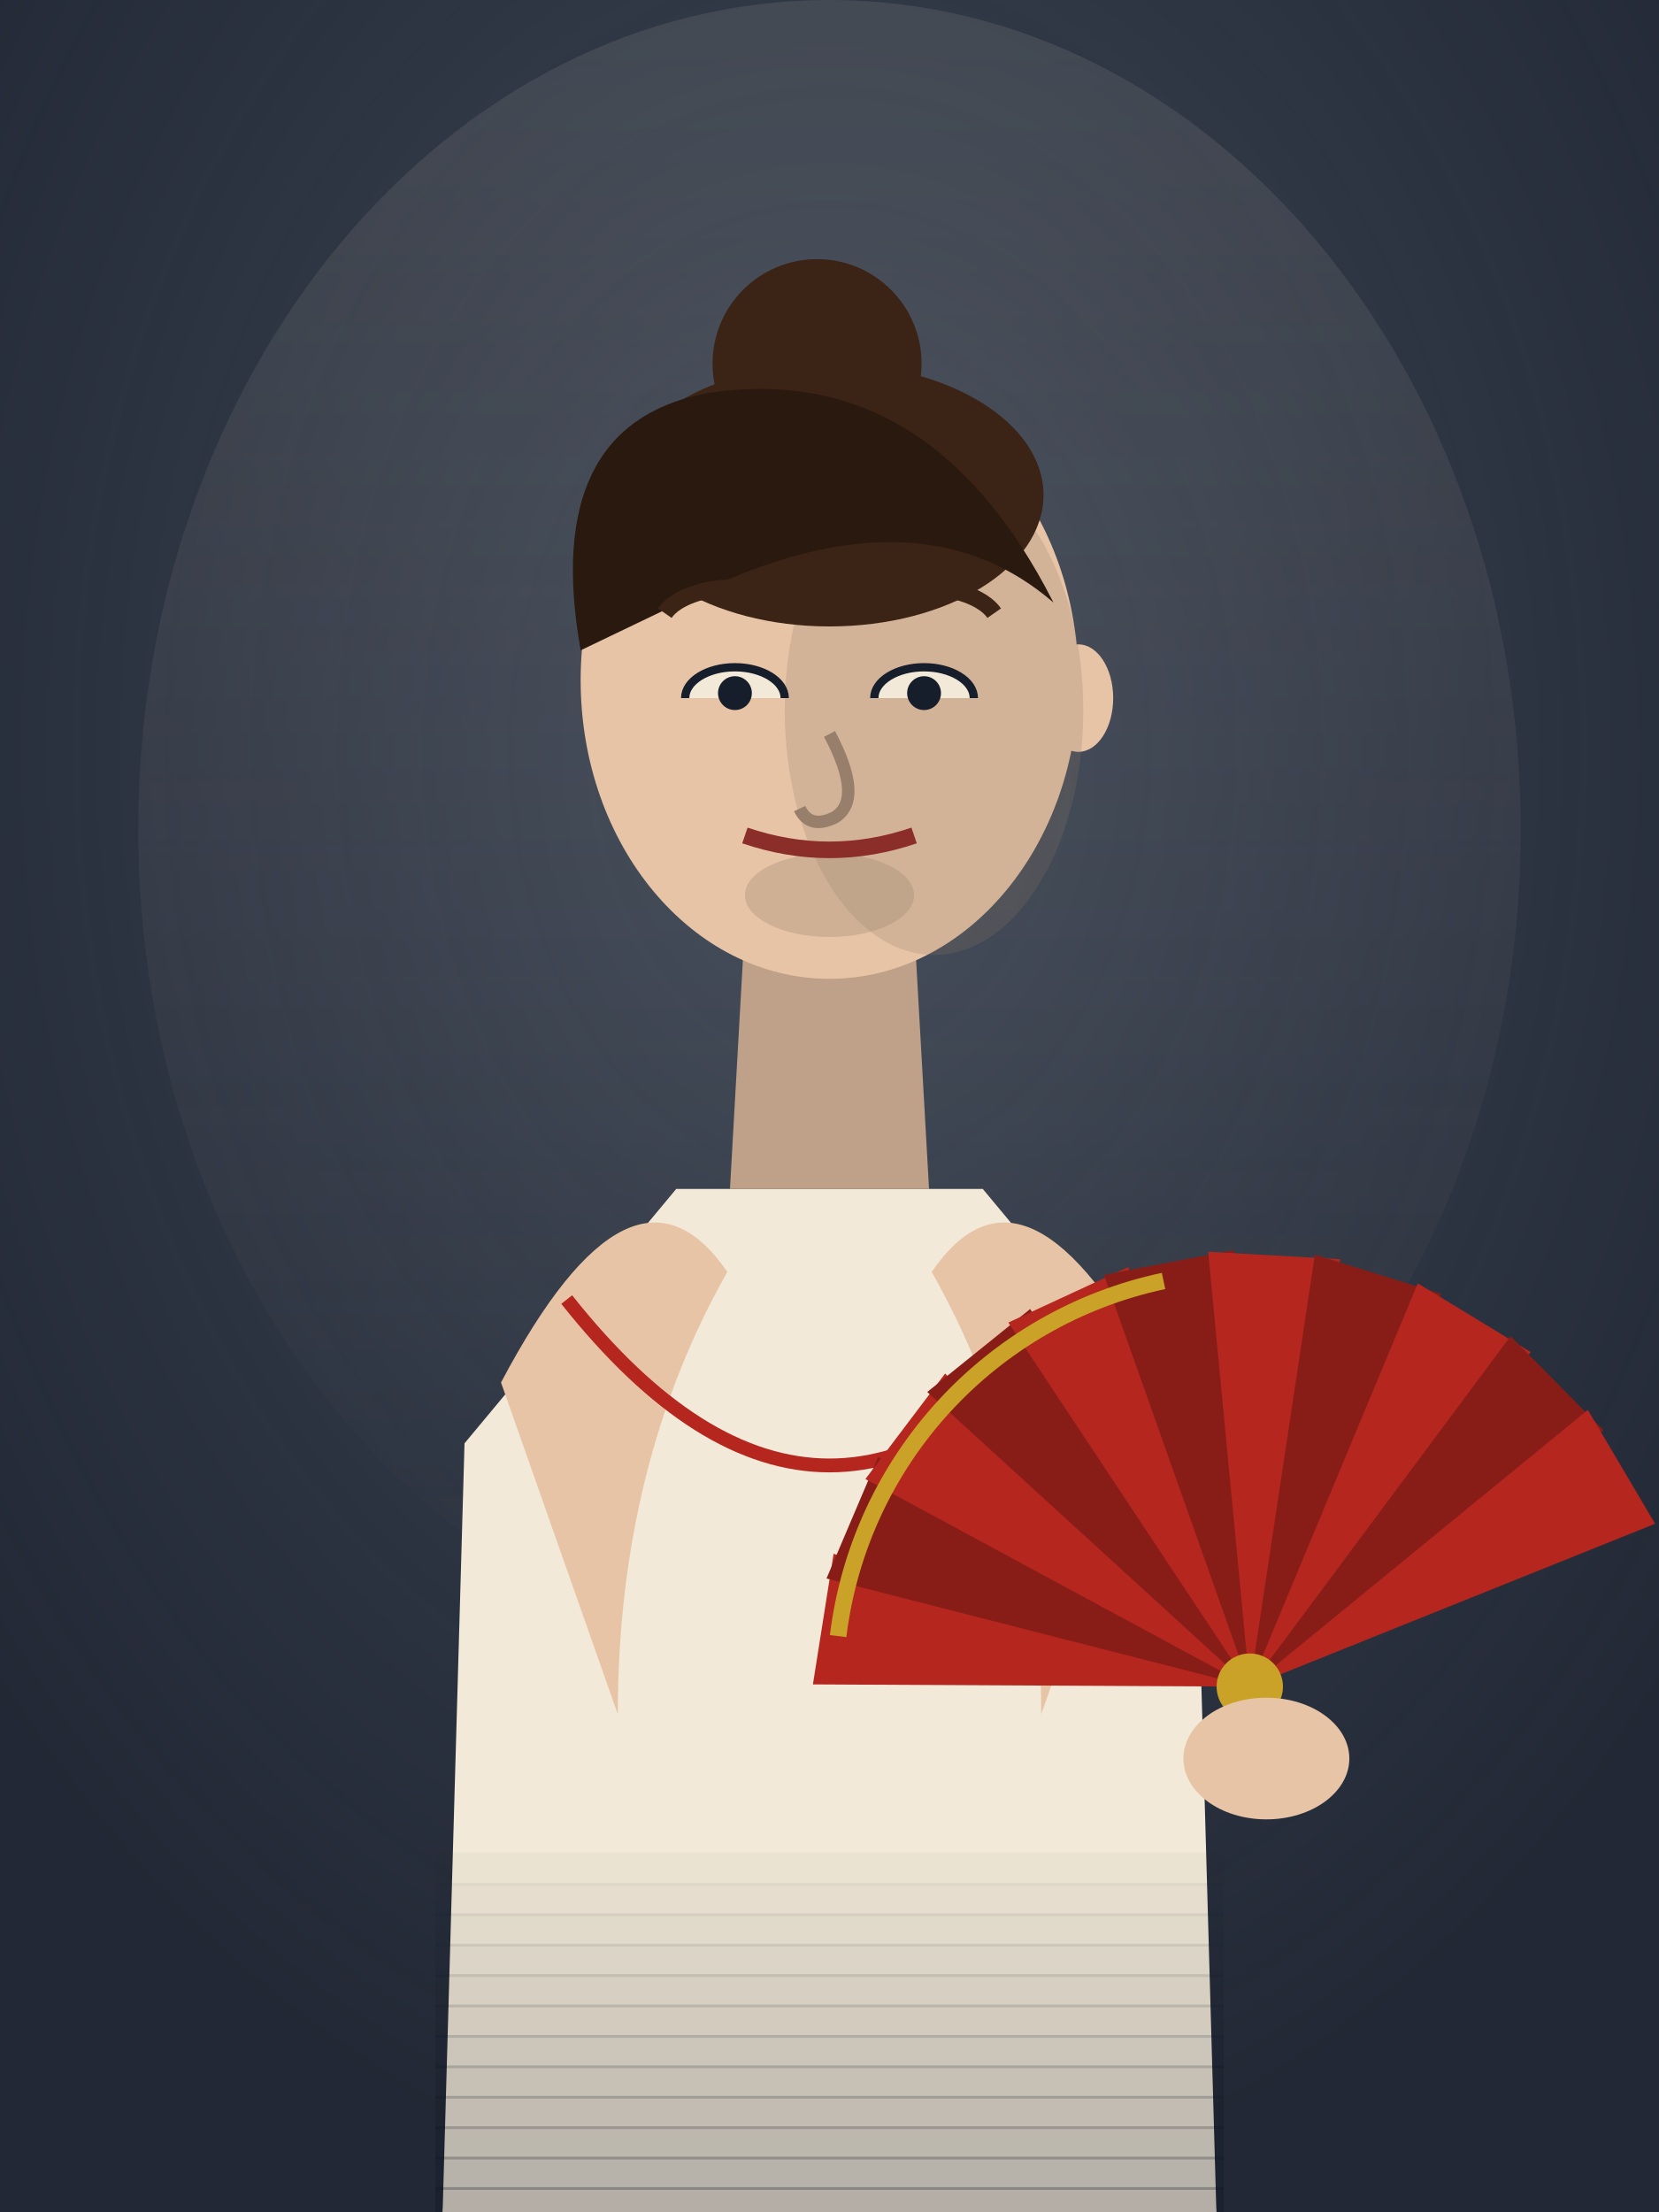
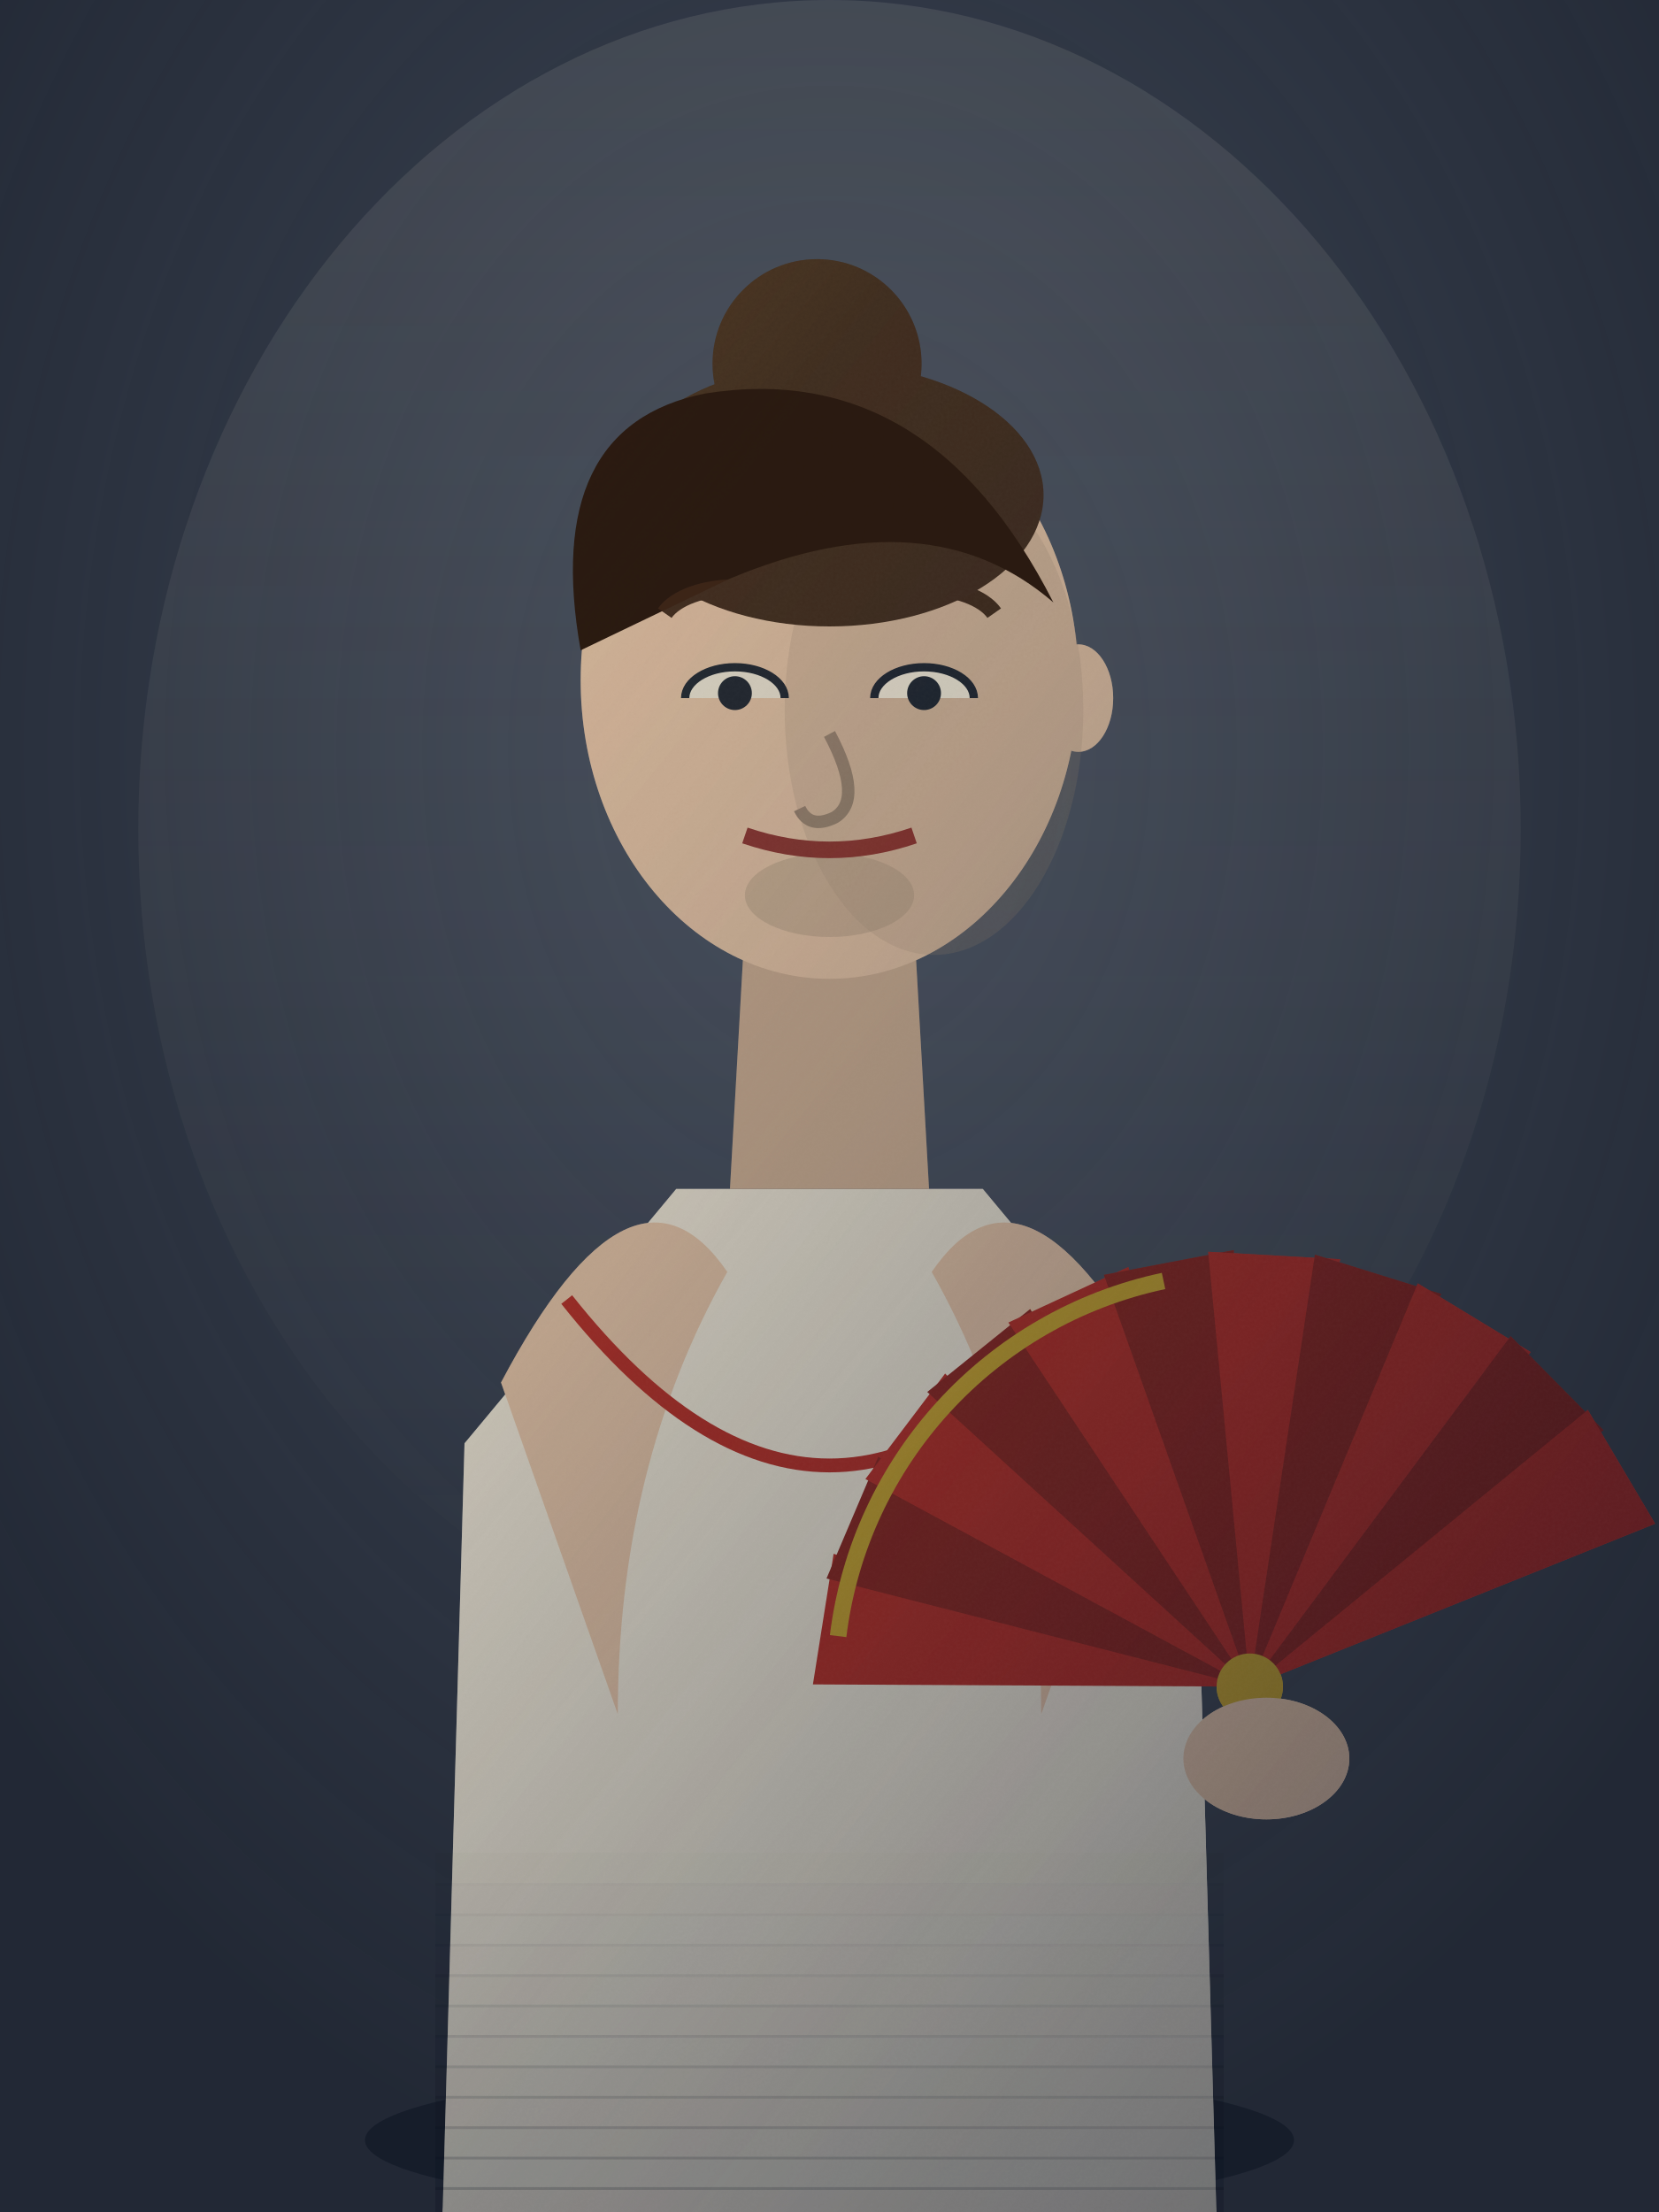
<svg xmlns="http://www.w3.org/2000/svg" width="600" height="800" viewBox="0 0 600 800">
  <defs>
    <radialGradient id="fondo-01" cx="50%" cy="34%" r="66%">
      <stop offset="0%" stop-color="#37404f" stop-opacity="0.95" />
      <stop offset="100%" stop-color="#0B1220" stop-opacity="0.9" />
    </radialGradient>
    <linearGradient id="vetro-01" x1="0%" y1="0%" x2="0%" y2="100%">
      <stop offset="0%" stop-color="#F2E9D8" stop-opacity="0.1" />
      <stop offset="100%" stop-color="#F2E9D8" stop-opacity="0" />
    </linearGradient>
+     <linearGradient id="ombra-01" x1="15%" y1="0%" x2="100%" y2="90%">
+       <stop offset="0%" stop-color="#111C2E" stop-opacity="0" />
+       <stop offset="45%" stop-color="#111C2E" stop-opacity="0.22" />
+       <stop offset="100%" stop-color="#0B1220" stop-opacity="0.6" />
+     </linearGradient>
+     <linearGradient id="chiave-01" x1="0%" y1="0%" x2="75%" y2="85%">
+       <stop offset="0%" stop-color="#E0C365" stop-opacity="0.3" />
+       <stop offset="40%" stop-color="#E0C365" stop-opacity="0.06" />
+       <stop offset="100%" stop-color="#E0C365" stop-opacity="0" />
+     </linearGradient>
+     <filter id="grana-01" x="0%" y="0%" width="100%" height="100%">
+       <feTurbulence type="fractalNoise" baseFrequency="0.9" numOctaves="4" seed="0.9" result="rumore" />
+       <feColorMatrix type="saturate" values="0" in="rumore" result="grigio" />
+       <feComponentTransfer in="grigio" result="contrasto">
+         <feFuncA type="linear" slope="0.55" intercept="0" />
+       </feComponentTransfer>
+     </filter>
  </defs>
  <rect x="0" y="0" width="600" height="800" fill="url(#fondo-01)" />
  <ellipse cx="300" cy="300" rx="250" ry="300" fill="url(#vetro-01)" />
+   <ellipse cx="300" cy="774" rx="168" ry="26" fill="rgba(11,18,32,0.5)" />
  <g>
    <g id="busto">
      <path d="M 244.56 430 L 355.44 430 L 432 522 L 439.92 800 L 160.08 800 L 168 522 Z" fill="#F2E9D8" />
      <path d="M 204.96 470 q 95.04 120 190.08 0 L 439.92 800 L 160.08 800 Z" fill="#F2E9D8" />
      <path d="M 181.2 500 q 47.52 -90 81.84 -40 q -39.6 70 -39.6 160 Z" fill="#E8C4A6" />
      <path d="M 418.8 500 q -47.52 -90 -81.84 -40 q 39.6 70 39.6 160 Z" fill="#E8C4A6" />
      <path d="M 204.96 470 q 95.04 120 190.08 0" fill="none" stroke="#B5261E" stroke-width="5" />
      <rect x="157.44" y="670" width="285.12" height="12" fill="rgba(11,18,32,0.03)" />
      <rect x="157.44" y="681" width="285.12" height="12" fill="rgba(11,18,32,0.052)" />
      <rect x="157.44" y="692" width="285.12" height="12" fill="rgba(11,18,32,0.074)" />
      <rect x="157.44" y="703" width="285.12" height="12" fill="rgba(11,18,32,0.096)" />
      <rect x="157.44" y="714" width="285.12" height="12" fill="rgba(11,18,32,0.118)" />
      <rect x="157.44" y="725" width="285.12" height="12" fill="rgba(11,18,32,0.14)" />
      <rect x="157.44" y="736" width="285.12" height="12" fill="rgba(11,18,32,0.162)" />
      <rect x="157.44" y="747" width="285.12" height="12" fill="rgba(11,18,32,0.184)" />
      <rect x="157.44" y="758" width="285.12" height="12" fill="rgba(11,18,32,0.206)" />
      <rect x="157.44" y="769" width="285.12" height="12" fill="rgba(11,18,32,0.228)" />
      <rect x="157.44" y="780" width="285.12" height="12" fill="rgba(11,18,32,0.25)" />
      <rect x="157.44" y="791" width="285.12" height="12" fill="rgba(11,18,32,0.272)" />
    </g>
    <g id="testa">
      <path d="M 270 323.76 L 330 323.76 L 336 430 L 264 430 Z" fill="#bea188" />
      <ellipse cx="300" cy="246" rx="90" ry="108" fill="#E8C4A6" />
      <ellipse cx="390" cy="252.48" rx="12.6" ry="19.44" fill="#E8C4A6" />
      <ellipse cx="337.8" cy="256.8" rx="54" ry="88.56" fill="rgba(139,118,100,0.22)" />
    </g>
    <g id="capelli">
      <ellipse cx="300" cy="179.04" rx="77.4" ry="47.52" fill="#3B2416" />
      <circle cx="295.5" cy="131.52" r="37.8" fill="#3B2416" />
      <path d="M 210 235.2 q -14.4 -81 45 -92.88 q 81 -12.96 126 75.6 q -45 -38.88 -117 -8.64 Z" fill="#29190f" />
    </g>
    <g id="volto">
      <path d="M 300 265.44 q 12.6 23.76 1.8 30.24 q -9 4.32 -12.6 -3.24" fill="none" stroke="#977f6c" stroke-width="4.5" stroke-linecap="butt" />
      <ellipse cx="300" cy="323.76" rx="30.6" ry="15.12" fill="rgba(162,137,116,0.35)" />
      <path d="M 240.428 221.758 A 27 14.04 0 0 1 291.172 221.758" fill="none" stroke="#3B2416" stroke-width="6" stroke-linecap="butt" transform="rotate(0 265.8 226.56)" />
      <path d="M 308.828 221.758 A 27 14.04 0 0 1 359.572 221.758" fill="none" stroke="#3B2416" stroke-width="6" stroke-linecap="butt" transform="rotate(0 334.2 226.56)" />
      <g>
        <path d="M 247.8 252.48 A 18 11.16 0 0 1 283.8 252.48" fill="#F2E9D8" stroke="#171e2b" stroke-width="3" />
        <circle cx="265.8" cy="250.68" r="6.12" fill="#171e2b" />
      </g>
      <g>
        <path d="M 316.2 252.48 A 18 11.16 0 0 1 352.2 252.48" fill="#F2E9D8" stroke="#171e2b" stroke-width="3" />
        <circle cx="334.2" cy="250.68" r="6.12" fill="#171e2b" />
      </g>
      <path d="M 269.4 302.16 q 30.6 10.404 61.2 0" fill="none" stroke="#8b2e2a" stroke-width="6" stroke-linecap="butt" />
    </g>
    <g id="accessorio">
      <g>
        <path d="M 452 610 L 294.002 609.186 L 301.484 561.95 Z" fill="#B5261E" />
        <path d="M 452 610 L 298.92 570.88 L 317.637 526.87 Z" fill="#881d17" />
        <path d="M 452 610 L 312.983 534.912 L 341.818 496.757 Z" fill="#B5261E" />
        <path d="M 452 610 L 335.352 503.429 L 372.582 473.41 Z" fill="#881d17" />
        <path d="M 452 610 L 364.691 478.314 L 408.091 458.224 Z" fill="#B5261E" />
        <path d="M 452 610 L 399.246 461.067 L 446.224 452.106 Z" fill="#881d17" />
        <path d="M 452 610 L 436.953 452.718 L 484.701 455.421 Z" fill="#B5261E" />
        <path d="M 452 610 L 475.559 453.766 L 521.225 467.972 Z" fill="#881d17" />
        <path d="M 452 610 L 512.757 464.149 L 553.613 489.009 Z" fill="#B5261E" />
        <path d="M 452 610 L 546.326 483.246 L 579.93 517.275 Z" fill="#881d17" />
        <path d="M 452 610 L 574.258 509.916 L 598.603 551.08 Z" fill="#B5261E" />
      </g>
      <path d="M 303.118 591.72 A 150 150 0 0 1 420.813 463.278" fill="none" stroke="#C9A227" stroke-width="6" />
      <circle cx="452" cy="610" r="12" fill="#C9A227" />
      <ellipse cx="458" cy="636" rx="30" ry="22" fill="#E8C4A6" />
    </g>
    <g id="maschera-ballo" display="none">
      <path d="M 208.2 248.16 q 27 -45.36 91.8 -45.36 q 64.8 0 91.8 45.36 q -21.6 54 -91.8 54 q -70.2 0 -91.8 -54 Z" fill="#B5261E" />
      <ellipse cx="265.8" cy="250.32" rx="21.6" ry="16.2" fill="#101724" />
      <ellipse cx="334.2" cy="250.32" rx="21.6" ry="16.2" fill="#101724" />
      <path d="M 208.2 248.16 q 27 -45.36 91.8 -45.36 q 64.8 0 91.8 45.36" fill="none" stroke="#C9A227" stroke-width="5" />
      <path d="M 208.2 250.32 l -45 17.28 M 391.8 250.32 l 45 17.28" stroke="#C9A227" stroke-width="3" fill="none" />
    </g>
  </g>
+   <mask id="sagoma-01" maskUnits="userSpaceOnUse">
+     <rect x="0" y="0" width="600" height="800" fill="#000000" />
+     <g>
+       <g id="busto">
+         <path d="M 244.56 430 L 355.44 430 L 432 522 L 439.92 800 L 160.08 800 L 168 522 Z" fill="#ffffff" />
+         <path d="M 204.96 470 q 95.04 120 190.08 0 L 439.92 800 L 160.08 800 Z" fill="#ffffff" />
+         <path d="M 181.2 500 q 47.52 -90 81.84 -40 q -39.6 70 -39.6 160 Z" fill="#ffffff" />
+         <path d="M 418.8 500 q -47.52 -90 -81.84 -40 q 39.6 70 39.6 160 Z" fill="#ffffff" />
+         <path d="M 204.96 470 q 95.04 120 190.08 0" fill="none" stroke="#ffffff" stroke-width="5" />
+         <rect x="157.44" y="670" width="285.12" height="12" fill="rgba(11,18,32,0.03)" />
+         <rect x="157.44" y="681" width="285.12" height="12" fill="rgba(11,18,32,0.052)" />
+         <rect x="157.44" y="692" width="285.12" height="12" fill="rgba(11,18,32,0.074)" />
+         <rect x="157.44" y="703" width="285.12" height="12" fill="rgba(11,18,32,0.096)" />
+         <rect x="157.44" y="714" width="285.12" height="12" fill="rgba(11,18,32,0.118)" />
+         <rect x="157.44" y="725" width="285.12" height="12" fill="rgba(11,18,32,0.14)" />
+         <rect x="157.44" y="736" width="285.12" height="12" fill="rgba(11,18,32,0.162)" />
+         <rect x="157.44" y="747" width="285.12" height="12" fill="rgba(11,18,32,0.184)" />
+         <rect x="157.44" y="758" width="285.12" height="12" fill="rgba(11,18,32,0.206)" />
+         <rect x="157.44" y="769" width="285.12" height="12" fill="rgba(11,18,32,0.228)" />
+         <rect x="157.44" y="780" width="285.12" height="12" fill="rgba(11,18,32,0.25)" />
+         <rect x="157.44" y="791" width="285.12" height="12" fill="rgba(11,18,32,0.272)" />
+       </g>
+       <g id="testa">
+         <path d="M 270 323.76 L 330 323.76 L 336 430 L 264 430 Z" fill="#bea188" />
+         <ellipse cx="300" cy="246" rx="90" ry="108" fill="#ffffff" />
+         <ellipse cx="390" cy="252.48" rx="12.6" ry="19.44" fill="#ffffff" />
+         <ellipse cx="337.8" cy="256.8" rx="54" ry="88.56" fill="rgba(139,118,100,0.22)" />
+       </g>
+       <g id="capelli">
+         <ellipse cx="300" cy="179.04" rx="77.4" ry="47.52" fill="#ffffff" />
+         <circle cx="295.5" cy="131.52" r="37.8" fill="#ffffff" />
+         <path d="M 210 235.2 q -14.4 -81 45 -92.88 q 81 -12.96 126 75.6 q -45 -38.88 -117 -8.64 Z" fill="#29190f" />
+       </g>
+       <g id="accessorio">
+         <g>
+           <path d="M 452 610 L 294.002 609.186 L 301.484 561.95 Z" fill="#ffffff" />
+           <path d="M 452 610 L 298.92 570.88 L 317.637 526.87 Z" fill="#ffffff" />
+           <path d="M 452 610 L 312.983 534.912 L 341.818 496.757 Z" fill="#ffffff" />
+           <path d="M 452 610 L 335.352 503.429 L 372.582 473.41 Z" fill="#ffffff" />
+           <path d="M 452 610 L 364.691 478.314 L 408.091 458.224 Z" fill="#ffffff" />
+           <path d="M 452 610 L 399.246 461.067 L 446.224 452.106 Z" fill="#ffffff" />
+           <path d="M 452 610 L 436.953 452.718 L 484.701 455.421 Z" fill="#ffffff" />
+           <path d="M 452 610 L 475.559 453.766 L 521.225 467.972 Z" fill="#ffffff" />
+           <path d="M 452 610 L 512.757 464.149 L 553.613 489.009 Z" fill="#ffffff" />
+           <path d="M 452 610 L 546.326 483.246 L 579.93 517.275 Z" fill="#ffffff" />
+           <path d="M 452 610 L 574.258 509.916 L 598.603 551.08 Z" fill="#ffffff" />
+         </g>
+         <path d="M 303.118 591.72 A 150 150 0 0 1 420.813 463.278" fill="none" stroke="#ffffff" stroke-width="6" />
+         <circle cx="452" cy="610" r="12" fill="#ffffff" />
+         <ellipse cx="458" cy="636" rx="30" ry="22" fill="#ffffff" />
+       </g>
+     </g>
+   </mask>
+   <g mask="url(#sagoma-01)">
+     <rect x="0" y="0" width="600" height="800" fill="url(#ombra-01)" />
+     <rect x="0" y="0" width="600" height="800" fill="url(#chiave-01)" />
+     <rect x="0" y="0" width="600" height="800" fill="#F2E9D8" opacity="0.05" filter="url(#grana-01)" />
+   </g>
</svg>
